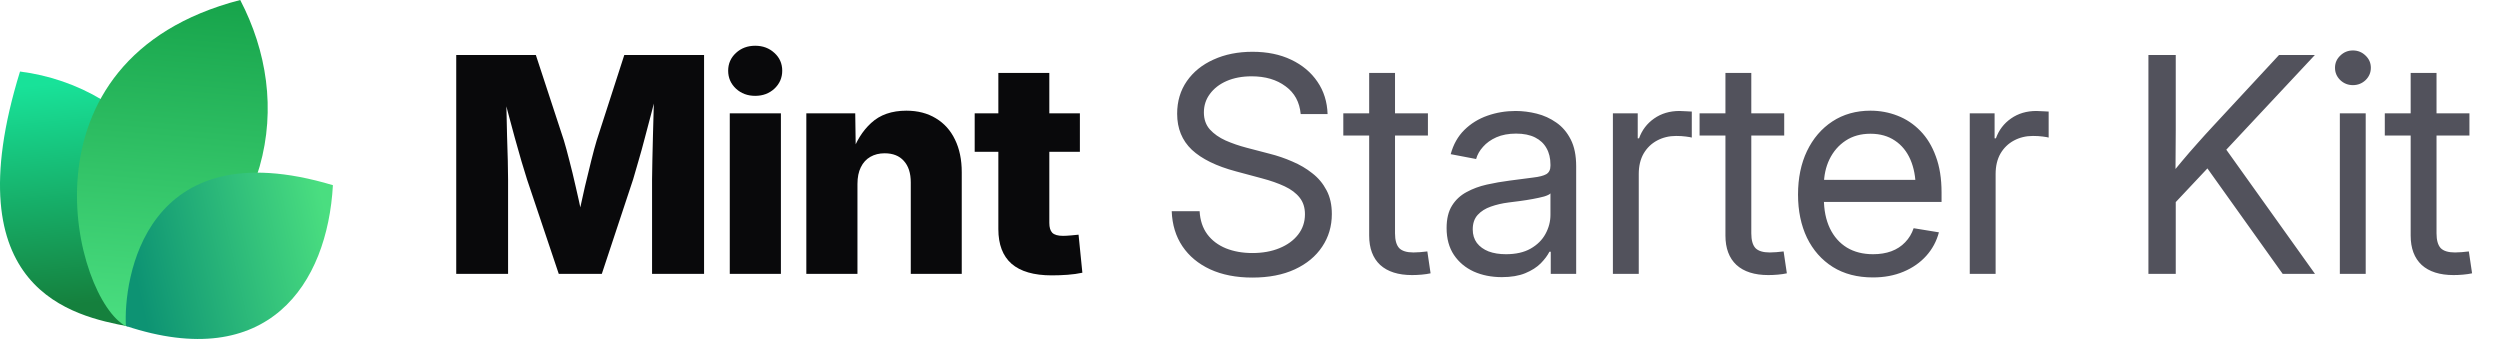
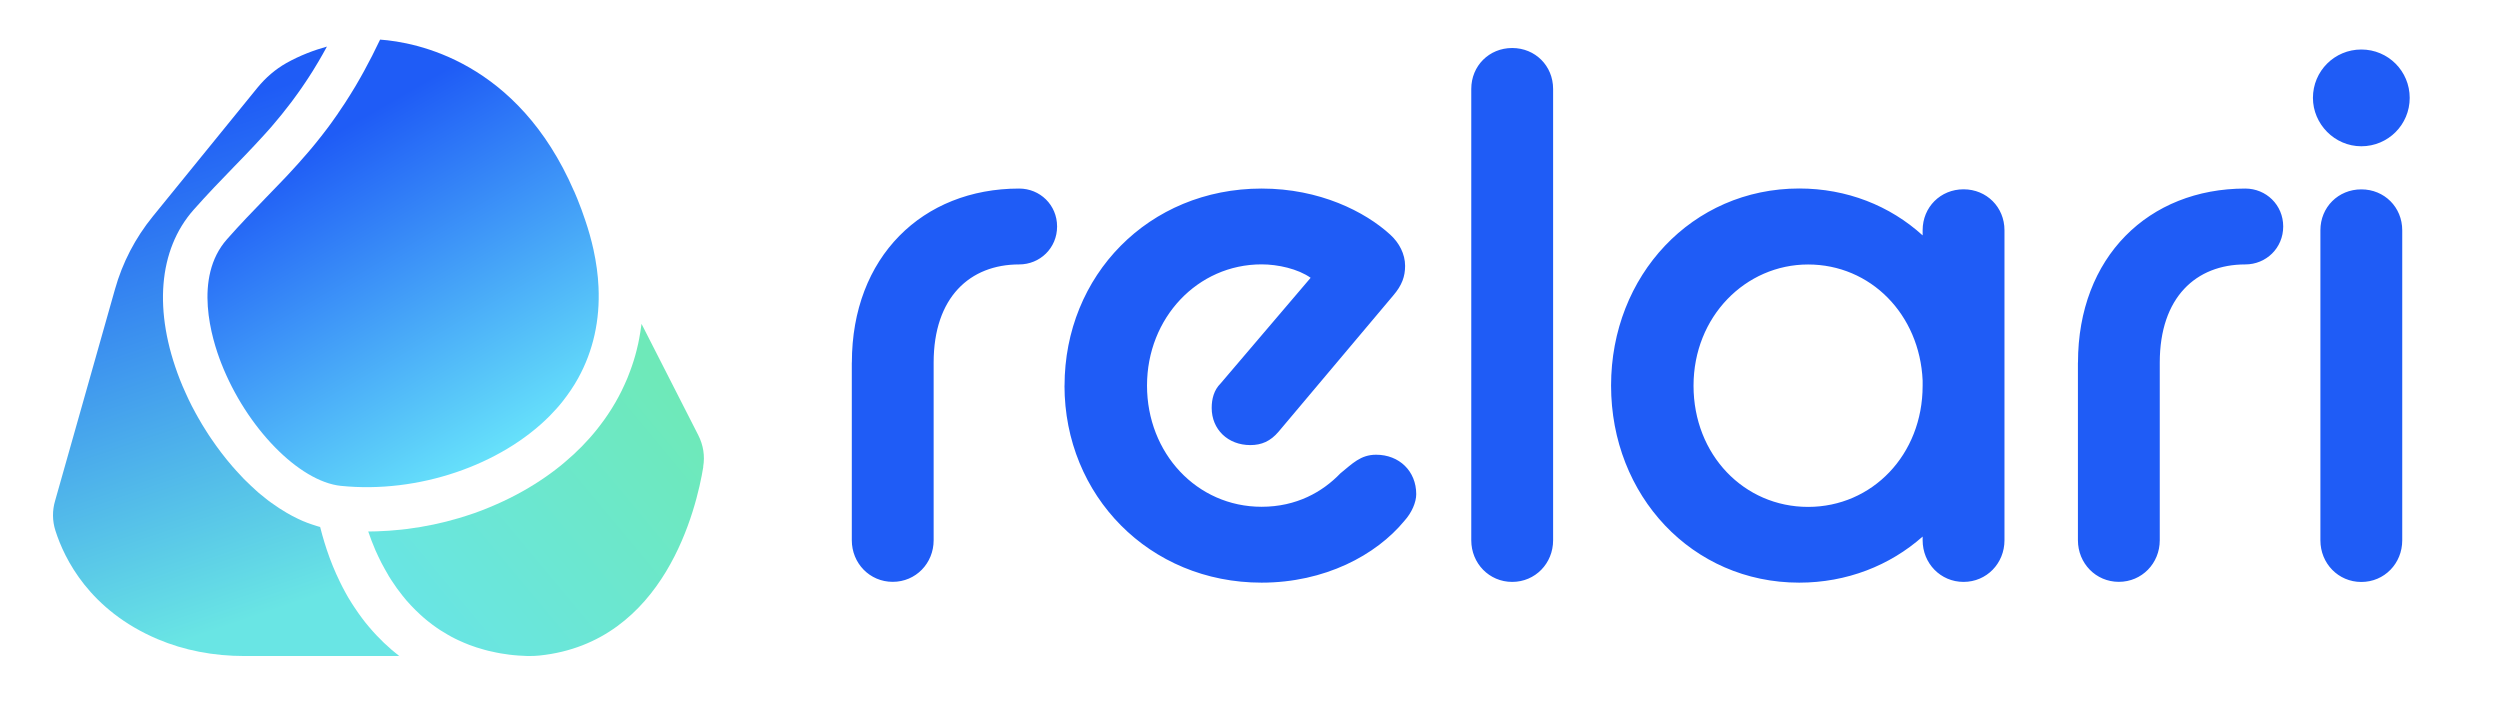
- <svg xmlns="http://www.w3.org/2000/svg" width="177" height="24" viewBox="0 0 177 24" fill="none">
-   <path d="M9.061 23.108C5.268 22.377 -3.391 20.627 1.417 5.064C9.634 6.099 16.973 14.064 9.061 23.108Z" fill="url(#paint0_linear_17557_2020)" />
-   <path d="M8.919 23.094C5.276 21.222 0.784 4.209 17.007 0C20.757 7.193 19.621 16.545 8.919 23.094Z" fill="url(#paint1_linear_17557_2020)" />
-   <path d="M8.914 23.079C8.735 19.882 10.159 9.085 23.57 13.111C23.181 20.123 18.984 26.418 8.914 23.079Z" fill="url(#paint2_linear_17557_2020)" />
-   <path d="M32.301 19.392V3.894H37.938L39.925 9.948C40.036 10.315 40.164 10.787 40.31 11.362C40.462 11.938 40.611 12.552 40.757 13.204C40.91 13.855 41.048 14.483 41.173 15.086C41.305 15.682 41.412 16.192 41.495 16.615H40.695C40.771 16.192 40.871 15.682 40.996 15.086C41.128 14.49 41.267 13.866 41.412 13.214C41.565 12.562 41.714 11.948 41.86 11.373C42.005 10.79 42.133 10.315 42.244 9.948L44.2 3.894H49.848V19.392H46.166V12.704C46.166 12.357 46.173 11.917 46.187 11.383C46.2 10.849 46.214 10.27 46.228 9.646C46.249 9.022 46.266 8.391 46.28 7.753C46.301 7.115 46.311 6.519 46.311 5.964H46.623C46.485 6.561 46.332 7.181 46.166 7.826C45.999 8.471 45.833 9.102 45.666 9.719C45.507 10.336 45.351 10.901 45.198 11.414C45.053 11.928 44.928 12.357 44.824 12.704L42.608 19.392H39.561L37.314 12.704C37.203 12.357 37.072 11.928 36.919 11.414C36.773 10.901 36.614 10.34 36.441 9.729C36.274 9.112 36.104 8.481 35.931 7.836C35.764 7.192 35.608 6.567 35.463 5.964H35.827C35.834 6.512 35.844 7.105 35.858 7.743C35.872 8.374 35.886 9.005 35.9 9.636C35.92 10.26 35.938 10.839 35.952 11.373C35.965 11.907 35.972 12.351 35.972 12.704V19.392H32.301ZM51.668 19.392V8.024H55.288V19.392H51.668ZM53.468 6.786C52.927 6.786 52.473 6.616 52.105 6.276C51.738 5.93 51.554 5.507 51.554 5.007C51.554 4.508 51.738 4.088 52.105 3.749C52.473 3.409 52.927 3.239 53.468 3.239C54.009 3.239 54.463 3.409 54.83 3.749C55.198 4.082 55.382 4.501 55.382 5.007C55.382 5.507 55.198 5.93 54.83 6.276C54.463 6.616 54.009 6.786 53.468 6.786ZM60.708 13.027V19.392H57.088V8.024H60.551L60.593 10.967H60.281C60.593 10.024 61.061 9.268 61.685 8.7C62.309 8.124 63.138 7.836 64.171 7.836C64.975 7.836 65.672 8.017 66.262 8.377C66.851 8.731 67.302 9.234 67.614 9.885C67.933 10.537 68.092 11.307 68.092 12.194V19.392H64.483V12.912C64.483 12.26 64.32 11.754 63.994 11.394C63.675 11.033 63.221 10.853 62.632 10.853C62.25 10.853 61.914 10.936 61.623 11.102C61.332 11.269 61.106 11.515 60.947 11.841C60.787 12.16 60.708 12.555 60.708 13.027ZM76.456 8.024V10.749H69.008V8.024H76.456ZM70.683 5.163H74.292V15.783C74.292 16.102 74.361 16.334 74.5 16.48C74.646 16.625 74.899 16.698 75.259 16.698C75.405 16.698 75.596 16.688 75.831 16.667C76.074 16.646 76.251 16.629 76.362 16.615L76.632 19.309C76.313 19.378 75.963 19.427 75.582 19.455C75.207 19.482 74.836 19.496 74.469 19.496C73.2 19.496 72.25 19.222 71.619 18.674C70.995 18.127 70.683 17.308 70.683 16.22V5.163Z" fill="#09090B" />
-   <path d="M88.667 19.652C87.523 19.652 86.528 19.458 85.682 19.07C84.843 18.681 84.188 18.137 83.716 17.437C83.245 16.736 82.992 15.908 82.957 14.951H84.933C84.968 15.596 85.148 16.14 85.474 16.584C85.8 17.021 86.24 17.354 86.795 17.582C87.35 17.804 87.974 17.915 88.667 17.915C89.388 17.915 90.026 17.801 90.581 17.572C91.143 17.343 91.583 17.024 91.902 16.615C92.228 16.199 92.391 15.717 92.391 15.169C92.391 14.698 92.266 14.306 92.017 13.994C91.767 13.675 91.413 13.408 90.956 13.193C90.498 12.978 89.954 12.787 89.323 12.621L87.502 12.132C86.123 11.765 85.082 11.255 84.382 10.603C83.689 9.944 83.342 9.095 83.342 8.055C83.342 7.174 83.571 6.404 84.028 5.746C84.486 5.087 85.117 4.577 85.921 4.217C86.726 3.849 87.645 3.666 88.678 3.666C89.718 3.666 90.63 3.853 91.413 4.227C92.204 4.602 92.824 5.122 93.275 5.787C93.726 6.446 93.965 7.209 93.993 8.076H92.089C92.013 7.23 91.656 6.574 91.018 6.11C90.387 5.638 89.586 5.403 88.615 5.403C87.95 5.403 87.36 5.513 86.847 5.735C86.341 5.957 85.946 6.262 85.661 6.651C85.377 7.032 85.235 7.469 85.235 7.961C85.235 8.447 85.377 8.849 85.661 9.168C85.946 9.48 86.317 9.74 86.774 9.948C87.232 10.149 87.724 10.319 88.251 10.457L89.884 10.884C90.439 11.023 90.977 11.206 91.496 11.435C92.023 11.657 92.495 11.934 92.911 12.267C93.334 12.593 93.67 12.995 93.92 13.474C94.17 13.945 94.294 14.504 94.294 15.149C94.294 16.015 94.066 16.788 93.608 17.468C93.157 18.148 92.512 18.681 91.673 19.07C90.834 19.458 89.832 19.652 88.667 19.652ZM101.097 8.024V9.594H95.106V8.024H101.097ZM96.937 5.163H98.767V16.521C98.767 17 98.865 17.347 99.059 17.562C99.26 17.77 99.6 17.874 100.078 17.874C100.21 17.874 100.366 17.867 100.546 17.853C100.733 17.832 100.903 17.815 101.056 17.801L101.285 19.351C101.097 19.392 100.886 19.423 100.65 19.444C100.414 19.465 100.189 19.475 99.974 19.475C98.996 19.475 98.244 19.236 97.717 18.758C97.197 18.272 96.937 17.579 96.937 16.677V5.163ZM106.33 19.621C105.595 19.621 104.932 19.489 104.343 19.226C103.754 18.955 103.285 18.564 102.939 18.05C102.592 17.53 102.419 16.896 102.419 16.147C102.419 15.495 102.547 14.965 102.804 14.556C103.06 14.146 103.403 13.828 103.833 13.599C104.263 13.363 104.742 13.186 105.269 13.068C105.796 12.95 106.333 12.857 106.881 12.787C107.574 12.69 108.132 12.617 108.555 12.569C108.978 12.52 109.287 12.441 109.481 12.33C109.675 12.212 109.772 12.014 109.772 11.737V11.654C109.772 11.203 109.679 10.815 109.492 10.489C109.311 10.163 109.041 9.91 108.68 9.729C108.32 9.549 107.872 9.459 107.338 9.459C106.805 9.459 106.34 9.546 105.945 9.719C105.556 9.892 105.241 10.118 104.998 10.395C104.755 10.665 104.593 10.953 104.509 11.258L102.71 10.915C102.897 10.222 103.22 9.65 103.677 9.199C104.135 8.748 104.679 8.412 105.31 8.19C105.941 7.968 106.607 7.857 107.307 7.857C107.8 7.857 108.295 7.92 108.795 8.044C109.301 8.169 109.765 8.381 110.188 8.679C110.611 8.97 110.951 9.369 111.208 9.875C111.464 10.374 111.593 11.005 111.593 11.768V19.392H109.793V17.822H109.7C109.568 18.085 109.363 18.359 109.086 18.643C108.809 18.921 108.444 19.153 107.994 19.34C107.543 19.527 106.988 19.621 106.33 19.621ZM106.621 17.998C107.321 17.998 107.904 17.867 108.368 17.603C108.84 17.333 109.19 16.986 109.419 16.563C109.654 16.133 109.772 15.682 109.772 15.211V13.692C109.703 13.769 109.554 13.841 109.325 13.911C109.096 13.973 108.829 14.032 108.524 14.088C108.226 14.143 107.921 14.192 107.609 14.233C107.304 14.275 107.033 14.309 106.798 14.337C106.354 14.393 105.938 14.49 105.549 14.628C105.168 14.76 104.86 14.954 104.624 15.211C104.388 15.467 104.27 15.811 104.27 16.241C104.27 16.615 104.367 16.934 104.561 17.198C104.762 17.461 105.04 17.662 105.393 17.801C105.747 17.933 106.156 17.998 106.621 17.998ZM114.193 19.392V8.024H115.951V9.792H116.045C116.253 9.209 116.61 8.741 117.116 8.388C117.622 8.034 118.219 7.857 118.905 7.857C119.058 7.857 119.217 7.864 119.384 7.878C119.55 7.885 119.682 7.892 119.779 7.899V9.74C119.716 9.719 119.578 9.695 119.363 9.667C119.155 9.639 118.922 9.625 118.666 9.625C118.174 9.625 117.726 9.733 117.324 9.948C116.922 10.163 116.603 10.471 116.367 10.874C116.138 11.276 116.024 11.758 116.024 12.319V19.392H114.193ZM126.322 8.024V9.594H120.33V8.024H126.322ZM122.161 5.163H123.992V16.521C123.992 17 124.089 17.347 124.283 17.562C124.484 17.77 124.824 17.874 125.302 17.874C125.434 17.874 125.59 17.867 125.77 17.853C125.958 17.832 126.127 17.815 126.28 17.801L126.509 19.351C126.322 19.392 126.11 19.423 125.874 19.444C125.639 19.465 125.413 19.475 125.198 19.475C124.221 19.475 123.468 19.236 122.941 18.758C122.421 18.272 122.161 17.579 122.161 16.677V5.163ZM132.604 19.642C131.502 19.642 130.555 19.396 129.765 18.903C128.974 18.404 128.364 17.714 127.934 16.834C127.511 15.946 127.3 14.927 127.3 13.775C127.3 12.611 127.511 11.584 127.934 10.697C128.364 9.802 128.964 9.102 129.734 8.596C130.51 8.089 131.408 7.836 132.428 7.836C133.1 7.836 133.738 7.954 134.341 8.19C134.952 8.426 135.489 8.783 135.954 9.261C136.425 9.74 136.793 10.343 137.056 11.071C137.327 11.792 137.462 12.645 137.462 13.63V14.296H128.433V12.735H136.463L135.631 13.297C135.631 12.541 135.506 11.876 135.257 11.3C135.007 10.725 134.643 10.277 134.165 9.958C133.686 9.632 133.107 9.469 132.428 9.469C131.748 9.469 131.162 9.632 130.67 9.958C130.177 10.284 129.796 10.725 129.526 11.279C129.262 11.827 129.13 12.441 129.13 13.12V14.046C129.13 14.864 129.273 15.572 129.557 16.168C129.841 16.757 130.243 17.211 130.763 17.53C131.283 17.842 131.901 17.998 132.615 17.998C133.093 17.998 133.523 17.929 133.905 17.79C134.293 17.645 134.619 17.433 134.882 17.156C135.153 16.879 135.354 16.546 135.486 16.157L137.275 16.449C137.108 17.08 136.81 17.634 136.38 18.113C135.95 18.591 135.413 18.966 134.768 19.236C134.123 19.507 133.402 19.642 132.604 19.642ZM139.459 19.392V8.024H141.217V9.792H141.311C141.519 9.209 141.876 8.741 142.382 8.388C142.888 8.034 143.485 7.857 144.171 7.857C144.324 7.857 144.483 7.864 144.649 7.878C144.816 7.885 144.948 7.892 145.045 7.899V9.74C144.982 9.719 144.844 9.695 144.629 9.667C144.421 9.639 144.188 9.625 143.932 9.625C143.439 9.625 142.992 9.733 142.59 9.948C142.188 10.163 141.869 10.471 141.633 10.874C141.404 11.276 141.29 11.758 141.29 12.319V19.392H139.459ZM153.429 14.961V12.715C153.783 12.257 154.136 11.82 154.49 11.404C154.844 10.981 155.204 10.565 155.572 10.156C155.939 9.74 156.314 9.327 156.695 8.918L161.355 3.894H163.893L157.277 10.967H157.184L153.429 14.961ZM152.108 19.392V3.894H154.043V9.241L154.022 12.559L154.043 13.505V19.392H152.108ZM161.615 19.392L155.967 11.477L157.173 9.969L163.903 19.392H161.615ZM165.661 19.392V8.024H167.492V19.392H165.661ZM166.587 6.027C166.24 6.027 165.942 5.909 165.692 5.673C165.443 5.43 165.318 5.139 165.318 4.799C165.318 4.459 165.443 4.172 165.692 3.936C165.942 3.693 166.24 3.572 166.587 3.572C166.934 3.572 167.232 3.693 167.482 3.936C167.731 4.172 167.856 4.459 167.856 4.799C167.856 5.139 167.731 5.43 167.482 5.673C167.232 5.909 166.934 6.027 166.587 6.027ZM174.836 8.024V9.594H168.844V8.024H174.836ZM170.675 5.163H172.506V16.521C172.506 17 172.603 17.347 172.797 17.562C172.998 17.77 173.338 17.874 173.816 17.874C173.948 17.874 174.104 17.867 174.284 17.853C174.472 17.832 174.641 17.815 174.794 17.801L175.023 19.351C174.836 19.392 174.624 19.423 174.388 19.444C174.153 19.465 173.927 19.475 173.712 19.475C172.735 19.475 171.982 19.236 171.455 18.758C170.935 18.272 170.675 17.579 170.675 16.677V5.163Z" fill="#52525C" />
+ <svg xmlns="http://www.w3.org/2000/svg" id="uuid-3431eafc-2847-4753-b28a-947bd54c59e4" viewBox="0 0 402 113" class="css-1n45us8">
  <defs>
-     <linearGradient id="paint0_linear_17557_2020" x1="3.776" y1="5.916" x2="5.232" y2="21.559" gradientUnits="userSpaceOnUse">
-       <stop stop-color="#18E299" />
-       <stop offset="1" stop-color="#15803D" />
+     <linearGradient id="linear-gradient" x1="46.65" x2="80.25" y1="99.16" y2="40.95" gradientTransform="matrix(1 0 0 -1 0 113.88)" gradientUnits="userSpaceOnUse">
+       <stop offset="0.14" stop-color="#1f5cf6" />
+       <stop offset="1" stop-color="#66e1fa" />
    </linearGradient>
-     <linearGradient id="paint1_linear_17557_2020" x1="12.171" y1="-0.718" x2="10.19" y2="22.983" gradientUnits="userSpaceOnUse">
-       <stop stop-color="#16A34A" />
-       <stop offset="1" stop-color="#4ADE80" />
+     <linearGradient id="linear-gradient-2" x1="15.06" x2="47.93" y1="113.52" y2="17" gradientTransform="matrix(1 0 0 -1 0 113.88)" gradientUnits="userSpaceOnUse">
+       <stop offset="0.22" stop-color="#1f5cf6" />
+       <stop offset="1" stop-color="#69e5e4" />
    </linearGradient>
-     <linearGradient id="paint2_linear_17557_2020" x1="23.133" y1="15.353" x2="9.338" y2="18.52" gradientUnits="userSpaceOnUse">
-       <stop stop-color="#4ADE80" />
-       <stop offset="1" stop-color="#0D9373" />
+     <linearGradient id="linear-gradient-3" x1="69.35" x2="110.84" y1="12.54" y2="47.1" gradientTransform="matrix(1 0 0 -1 0 113.88)" gradientUnits="userSpaceOnUse">
+       <stop offset="0" stop-color="#69e5e4" />
+       <stop offset="1" stop-color="#6ee9b9" />
    </linearGradient>
+     <style>
+       .cls-3 {
+         stroke-width: 0;
+         fill: #1f5cf6
+       }
+     </style>
  </defs>
+   <path d="M136.98 58.3c0-16.98 11.36-27.98 26.9-27.98 3.35 0 6.1 2.63 6.1 6.1s-2.75 6.1-6.1 6.1c-7.89 0-13.75 5.26-13.75 15.78v28.57c0 3.71-2.87 6.69-6.58 6.69s-6.58-2.99-6.58-6.69V58.3h.01ZM171.18 62.01c0-17.7 13.51-31.69 31.69-31.69 9.33 0 16.63 3.71 20.68 7.41 1.44 1.31 2.39 3.11 2.39 5.02 0 1.68-.48 3.11-1.92 4.78L205.6 69.41c-1.31 1.55-2.75 2.16-4.55 2.16-3.59 0-6.21-2.51-6.21-5.97 0-1.44.35-2.87 1.44-3.95l14.47-16.98c-2.03-1.44-5.26-2.16-7.89-2.16-10.29 0-18.42 8.61-18.42 19.49s8.02 19.49 18.42 19.49c5.62 0 9.81-2.39 12.68-5.38 1.92-1.55 3.23-2.99 5.74-2.99 3.71 0 6.45 2.63 6.45 6.34 0 1.31-.72 2.99-1.92 4.31-4.54 5.5-12.79 9.92-22.95 9.92-18.05 0-31.69-13.99-31.69-31.69ZM236.58 14.3c0-3.71 2.87-6.58 6.58-6.58s6.58 2.87 6.58 6.58v72.58c0 3.71-2.87 6.69-6.58 6.69s-6.58-2.99-6.58-6.69V14.3ZM309.16 86.28c-5.26 4.66-12.2 7.41-19.85 7.41-17.22 0-30.25-13.99-30.25-31.69s13.03-31.69 30.25-31.69c7.65 0 14.58 2.75 19.85 7.54v-.83c0-3.71 2.87-6.58 6.58-6.58s6.58 2.87 6.58 6.58v49.86c0 3.71-2.87 6.69-6.58 6.69s-6.58-2.99-6.58-6.69v-.59Zm0-24.27v-.83c-.48-10.64-8.37-18.65-18.42-18.65s-18.42 8.37-18.42 19.49 8.13 19.49 18.42 19.49 18.42-8.37 18.42-19.49ZM334.14 58.3c0-16.98 11.36-27.98 26.9-27.98 3.35 0 6.1 2.63 6.1 6.1s-2.75 6.1-6.1 6.1c-7.89 0-13.75 5.26-13.75 15.78v28.57c0 3.71-2.87 6.69-6.58 6.69s-6.58-2.99-6.58-6.69V58.3h.01ZM371.92 15.74c0-4.31 3.47-7.78 7.78-7.78s7.78 3.47 7.78 7.78-3.47 7.78-7.78 7.78-7.78-3.59-7.78-7.78Zm1.2 21.29c0-3.71 2.87-6.58 6.58-6.58s6.58 2.87 6.58 6.58v49.86c0 3.71-2.87 6.69-6.58 6.69s-6.58-2.99-6.58-6.69V37.03Z" class="cls-3" />
+   <path d="M92.98 60.79c-.36.66-.76 1.31-1.18 1.93-.43.63-.88 1.26-1.36 1.86-.31.4-.64.78-.98 1.16s-.7.75-1.05 1.12c-7.89 7.96-21.19 12.53-33.56 11.27h-.03c-6.75-.71-15.2-9.37-19.24-19.72-1.55-3.94-4.53-13.77.91-19.93 2.16-2.45 4.26-4.61 6.29-6.71.83-.86 1.66-1.71 2.49-2.58.33-.35.67-.71 1-1.05 1.1-1.18 2.2-2.39 3.28-3.66.21-.24.4-.48.61-.72.2-.24.4-.48.6-.73.61-.75 1.21-1.51 1.81-2.31.21-.28.43-.56.64-.86.37-.52.75-1.05 1.13-1.6 0-.02.02-.02.02-.04.36-.53.74-1.08 1.11-1.65.56-.87 1.13-1.78 1.7-2.73.19-.32.38-.64.56-.97.09-.15.17-.31.27-.47.17-.32.36-.64.54-.97.86-1.57 1.72-3.24 2.58-5.06 5.79.41 22.13 3.47 31.18 24.36l.02.02c.17.4.35.81.51 1.21.47 1.16.9 2.31 1.28 3.47.54 1.59.98 3.16 1.32 4.7.23 1.03.4 2.05.54 3.05.06.5.12 1 .17 1.49.05.5.08.99.1 1.47.25 5.34-.85 10.27-3.25 14.63v.02Z" style="fill:url(#linear-gradient);stroke-width:0" />
+   <path d="M64.26 105.49H39.34c-5.03 0-9.73-.91-13.98-2.71C14.4 98.13 10.35 89.85 8.91 85.32a8.125 8.125 0 0 1-.06-4.76l9.64-34.05c1.21-4.3 3.26-8.24 6.09-11.72l16.81-20.68c1.33-1.63 2.89-2.97 4.64-3.96 2.2-1.24 4.49-2.09 6.54-2.66-.45.83-.9 1.63-1.35 2.39-.3.52-.6 1.01-.9 1.49-.23.37-.47.75-.71 1.11-.18.29-.36.56-.55.83-.18.28-.36.54-.55.81-.17.26-.36.52-.55.78-.18.25-.36.52-.55.76-.18.25-.36.5-.55.75-.52.68-1.03 1.34-1.55 1.98-.22.27-.44.55-.68.82-.18.22-.37.44-.56.67-.18.22-.37.44-.56.66-.19.21-.38.43-.57.64s-.38.43-.57.63c-.95 1.05-1.93 2.08-2.92 3.12-.27.29-.54.56-.81.84-.33.34-.67.68-1 1.03-2.09 2.15-4.24 4.38-6.51 6.94-5.68 6.42-6.48 16.35-2.22 27.25.28.71.57 1.41.9 2.12.15.35.32.7.48 1.05.36.76.75 1.52 1.17 2.28.13.25.28.5.42.75.42.75.87 1.49 1.34 2.22.12.2.25.39.38.59.12.19.25.37.37.55 1.04 1.53 2.16 3.01 3.36 4.4.21.25.41.48.63.71.29.33.59.65.9.97.08.1.17.18.25.27l.45.45c.25.26.52.51.78.75.26.25.52.49.78.72.26.24.53.48.81.7.27.23.54.44.82.66.27.22.55.44.83.63.83.61 1.69 1.17 2.55 1.67.58.34 1.17.65 1.76.93.21.1.41.2.63.29.13.06.27.13.41.17.15.07.29.13.44.18.2.08.39.15.59.21.1.04.2.07.29.1.21.08.44.14.65.21.11.04.22.07.33.1.09.02.17.05.25.07a50.835 50.835 0 0 0 .69 2.48c.12.38.24.75.36 1.13a41.838 41.838 0 0 0 2.13 5.22c.13.29.28.56.42.84l.48.9c.14.26.29.52.44.78.04.06.06.1.1.16.16.27.31.52.48.78.16.25.32.49.48.73.37.56.75 1.1 1.14 1.62.18.25.37.49.56.73s.38.48.58.7c1.55 1.84 3.2 3.39 4.9 4.71l.02-.03Z" style="fill:url(#linear-gradient-2);stroke-width:0" />
+   <path d="M113.09 75.06c-1.07 6.6-6.15 28.25-26.34 30.35-.53.06-1.12.08-1.9.08-.52-.02-1.01-.04-1.51-.08-.27-.02-.54-.05-.81-.07-.21-.02-.42-.05-.63-.07-.48-.06-.95-.13-1.41-.21-.23-.04-.46-.09-.68-.13-.45-.09-.89-.19-1.32-.29l-.64-.17c-.42-.12-.83-.24-1.24-.37-.21-.06-.4-.13-.6-.21-.2-.07-.4-.14-.59-.21-.58-.22-1.14-.47-1.69-.72-.18-.09-.36-.17-.54-.26-.18-.09-.36-.18-.53-.27-.21-.12-.44-.24-.64-.36-.43-.25-.83-.49-1.24-.75-.2-.13-.4-.26-.59-.4-.46-.32-.91-.65-1.34-1-.14-.11-.29-.23-.43-.35-.13-.11-.28-.23-.41-.35-.13-.12-.27-.25-.4-.36-.26-.24-.52-.48-.78-.74s-.5-.5-.74-.76c-.24-.25-.47-.51-.7-.77-.22-.26-.44-.52-.65-.79-.64-.79-1.23-1.62-1.76-2.44-.17-.27-.34-.53-.51-.8v-.02c-.4-.68-.78-1.36-1.13-2.02-.35-.69-.67-1.37-.97-2.04-.23-.53-.44-1.05-.63-1.55-.2-.51-.37-.99-.53-1.47h.26c.36 0 .73 0 1.09-.02 1.31-.04 2.62-.13 3.92-.27.35-.03.69-.07 1.04-.12 2.81-.36 5.59-.94 8.27-1.74.83-.25 1.65-.51 2.46-.79.83-.29 1.66-.61 2.47-.95.4-.17.81-.34 1.21-.52 2.81-1.24 5.46-2.72 7.9-4.43.18-.13.36-.25.55-.39a15 15 0 0 0 .9-.67c.53-.4 1.05-.82 1.55-1.25 1.92-1.61 3.66-3.38 5.18-5.29.4-.51.8-1.03 1.2-1.59.18-.25.36-.52.54-.78.14-.21.28-.42.41-.63.09-.13.17-.27.26-.41.36-.58.71-1.18 1.04-1.8.16-.3.32-.61.48-.93.17-.34.33-.69.49-1.04.14-.33.29-.65.43-.98.02-.06.05-.12.07-.17.14-.34.28-.69.4-1.04.1-.27.2-.54.29-.81.19-.54.36-1.09.52-1.66.08-.27.15-.54.22-.82.1-.36.18-.73.26-1.1 0-.03.02-.07.02-.1.06-.23.1-.46.14-.7.07-.36.13-.72.19-1.09.07-.4.13-.82.18-1.24v-.07l9.13 17.91c.81 1.59 1.09 3.35.79 5.08h.02Z" style="fill:url(#linear-gradient-3);stroke-width:0" />
+   <path d="M0 0h402v113H0z" style="stroke-width:0;fill:none" />
</svg>
